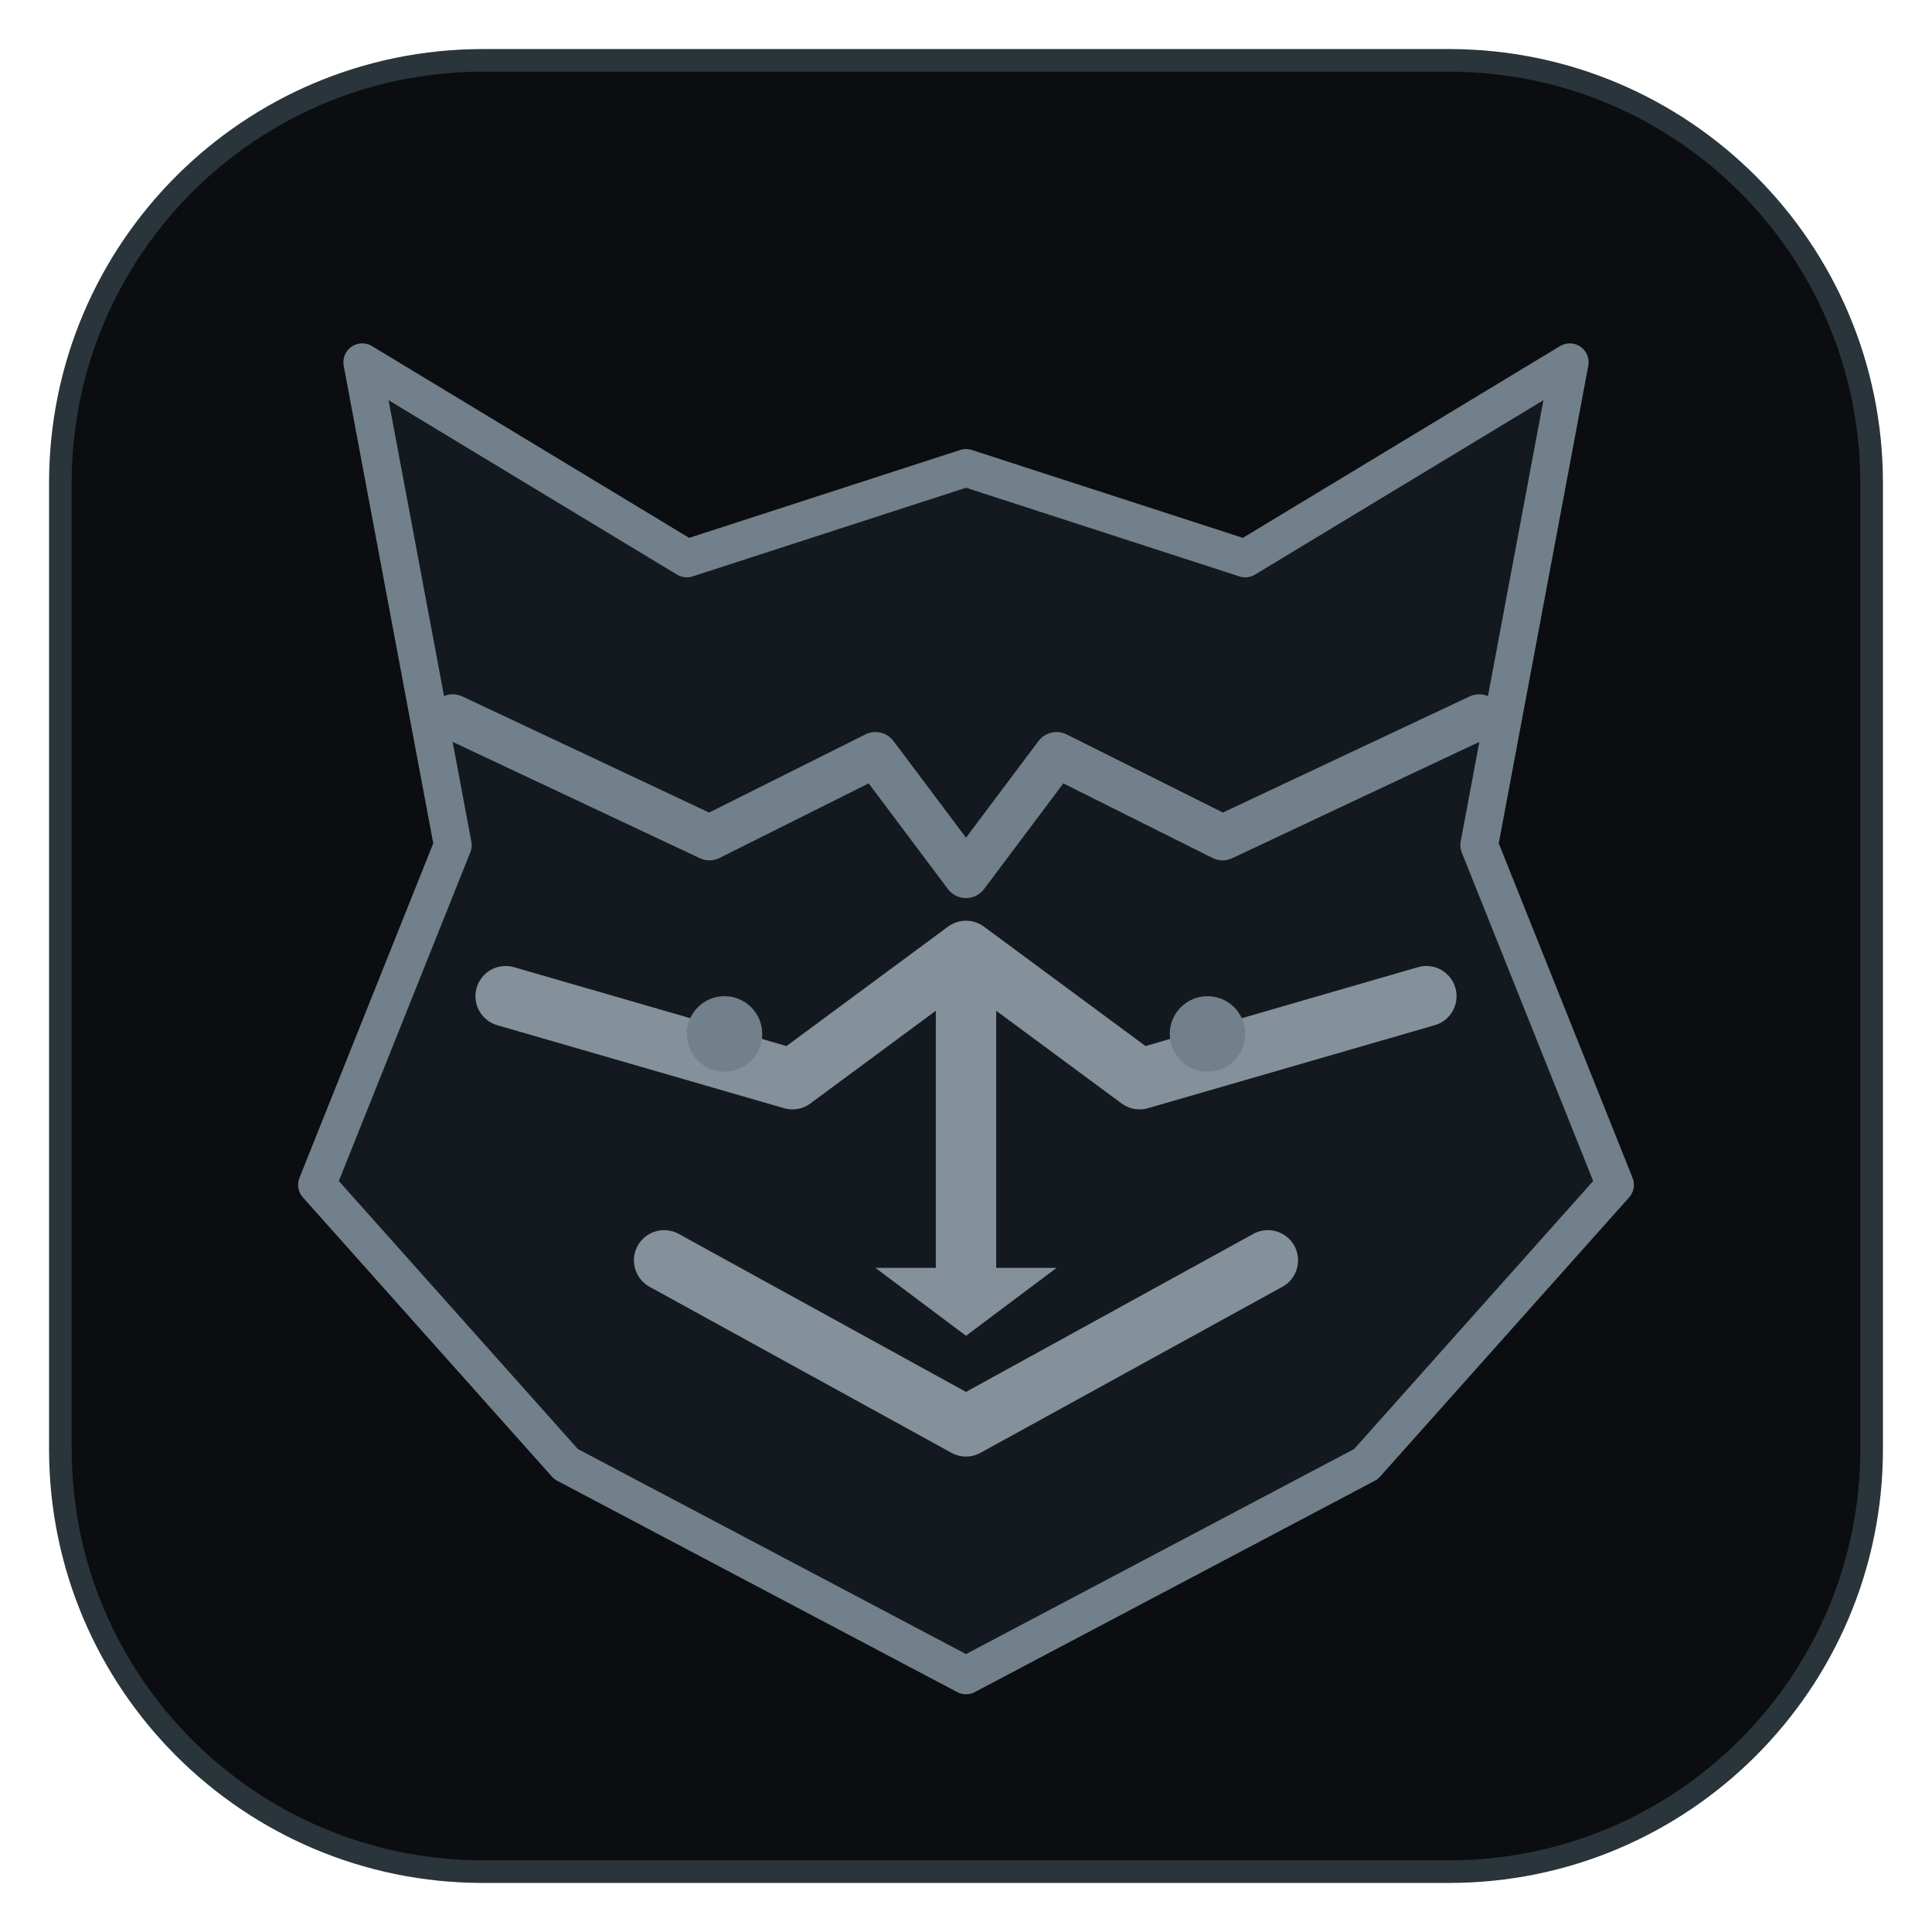
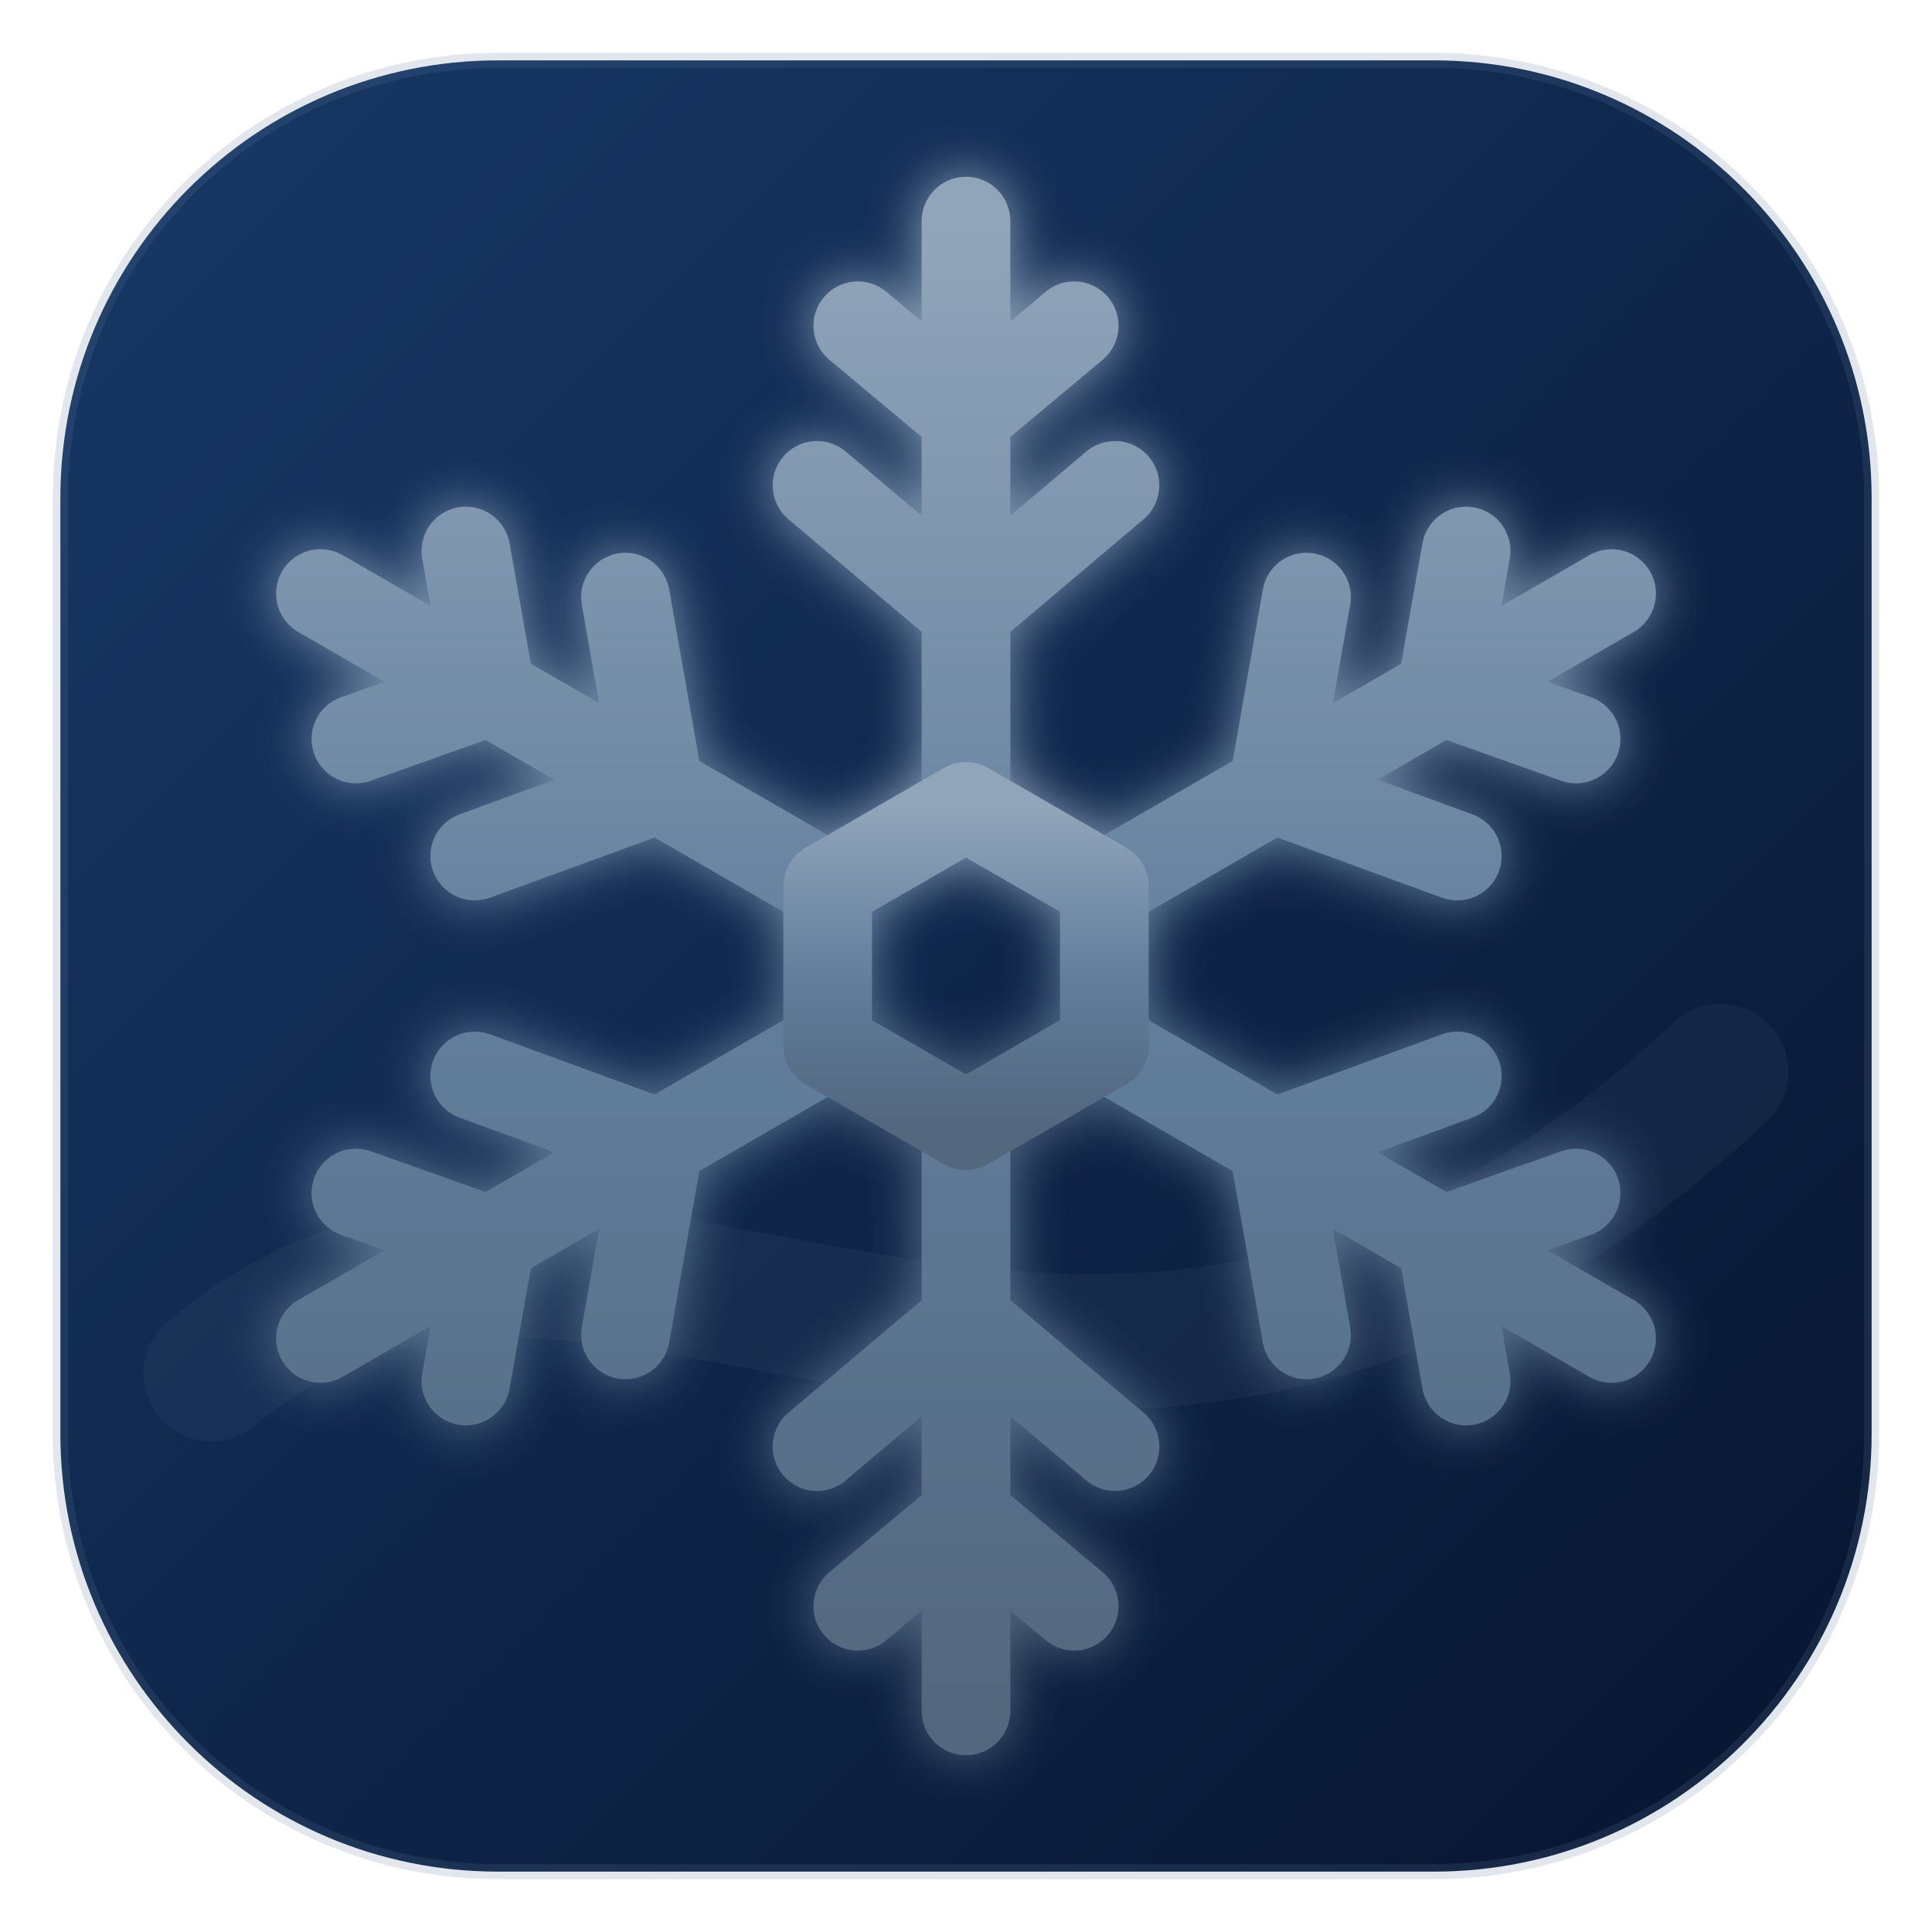
- <svg xmlns="http://www.w3.org/2000/svg" width="256" height="256" viewBox="0 0 256 256" role="img" aria-labelledby="title">
-   <rect x="8" y="8" width="240" height="240" rx="56" fill="#0B0D10" stroke="#29343B" stroke-width="3" />
-   <path d="M48 48 91 74 128 62 165 74 208 48 196 112 214 157 181 194 128 222 75 194 42 157 60 112Z" fill="#13191F" stroke="#71808A" stroke-width="5" stroke-linejoin="round" />
-   <path d="M60 95 94 111 116 100 128 116 140 100 162 111 196 95" fill="none" stroke="#71808A" stroke-width="6" stroke-linecap="round" stroke-linejoin="round" />
-   <path d="M67 132 105 143 128 126 151 143 189 132M88 167 128 189 168 167M128 130 128 169" fill="none" stroke="#84919A" stroke-width="8" stroke-linecap="round" stroke-linejoin="round" />
-   <path d="M116 168 128 177 140 168" fill="#84919A" />
-   <circle cx="96" cy="137" r="5" fill="#71808A" />
-   <circle cx="160" cy="137" r="5" fill="#71808A" />
+ <svg xmlns="http://www.w3.org/2000/svg" width="256" height="256" viewBox="0 0 256 256">
+   <defs>
+     <linearGradient id="bg" x1="0" y1="0" x2="1" y2="1">
+       <stop stop-color="#173967" />
+       <stop offset="1" stop-color="#07142F" />
+     </linearGradient>
+     <linearGradient id="g" x1="0" y1="0" x2="0" y2="1">
+       <stop stop-color="#91A5BA" />
+       <stop offset=".55" stop-color="#607D9B" />
+       <stop offset="1" stop-color="#53677E" />
+     </linearGradient>
+     <filter id="glow" x="-50%" y="-50%" width="200%" height="200%">
+       <feGaussianBlur stdDeviation="1.5" result="b" />
+       <feMerge>
+         <feMergeNode in="b" />
+         <feMergeNode in="SourceGraphic" />
+       </feMerge>
+     </filter>
+   </defs>
+   <rect x="8" y="8" width="240" height="240" rx="58" fill="url(#bg)" stroke="#607D9B" stroke-opacity=".18" stroke-width="2" />
+   <path d="M28 182C80 138 143 221 228 142" fill="none" stroke="#53677E" stroke-opacity=".12" stroke-width="18" stroke-linecap="round" />
+   <g transform="translate(128 128) scale(2.35)" fill="none" stroke="url(#g)" stroke-width="5" stroke-linecap="round" stroke-linejoin="round" filter="url(#glow)">
+     <path d="M0 -9V-42M0 -20L-8.4 -27.1M0 -20L8.4 -27.1M0 -31L-6.1 -36.1M0 -31L6.1 -36.1M7.8 -4.5L36.4 -21M17.3 -10L19.2 -20.8M17.3 -10L27.7 -6.2M26.8 -15.5L28.2 -23.4M26.8 -15.5L34.4 -12.8M7.8 4.5L36.4 21M17.3 10L27.7 6.2M17.3 10L19.2 20.8M26.8 15.5L34.4 12.8M26.8 15.5L28.2 23.4M0 9V42M0 20L8.4 27.1M0 20L-8.4 27.1M0 31L6.1 36.1M0 31L-6.1 36.1M-7.8 4.5L-36.4 21M-17.3 10L-19.2 20.8M-17.3 10L-27.7 6.2M-26.8 15.5L-28.2 23.4M-26.8 15.5L-34.4 12.8M-7.8 -4.5L-36.4 -21M-17.3 -10L-27.7 -6.2M-17.3 -10L-19.2 -20.8M-26.8 -15.5L-34.4 -12.8M-26.8 -15.5L-28.2 -23.4" />
+     <polygon points="0,-9 7.8,-4.5 7.8,4.5 0,9 -7.8,4.5 -7.8,-4.5" />
+   </g>
</svg>
